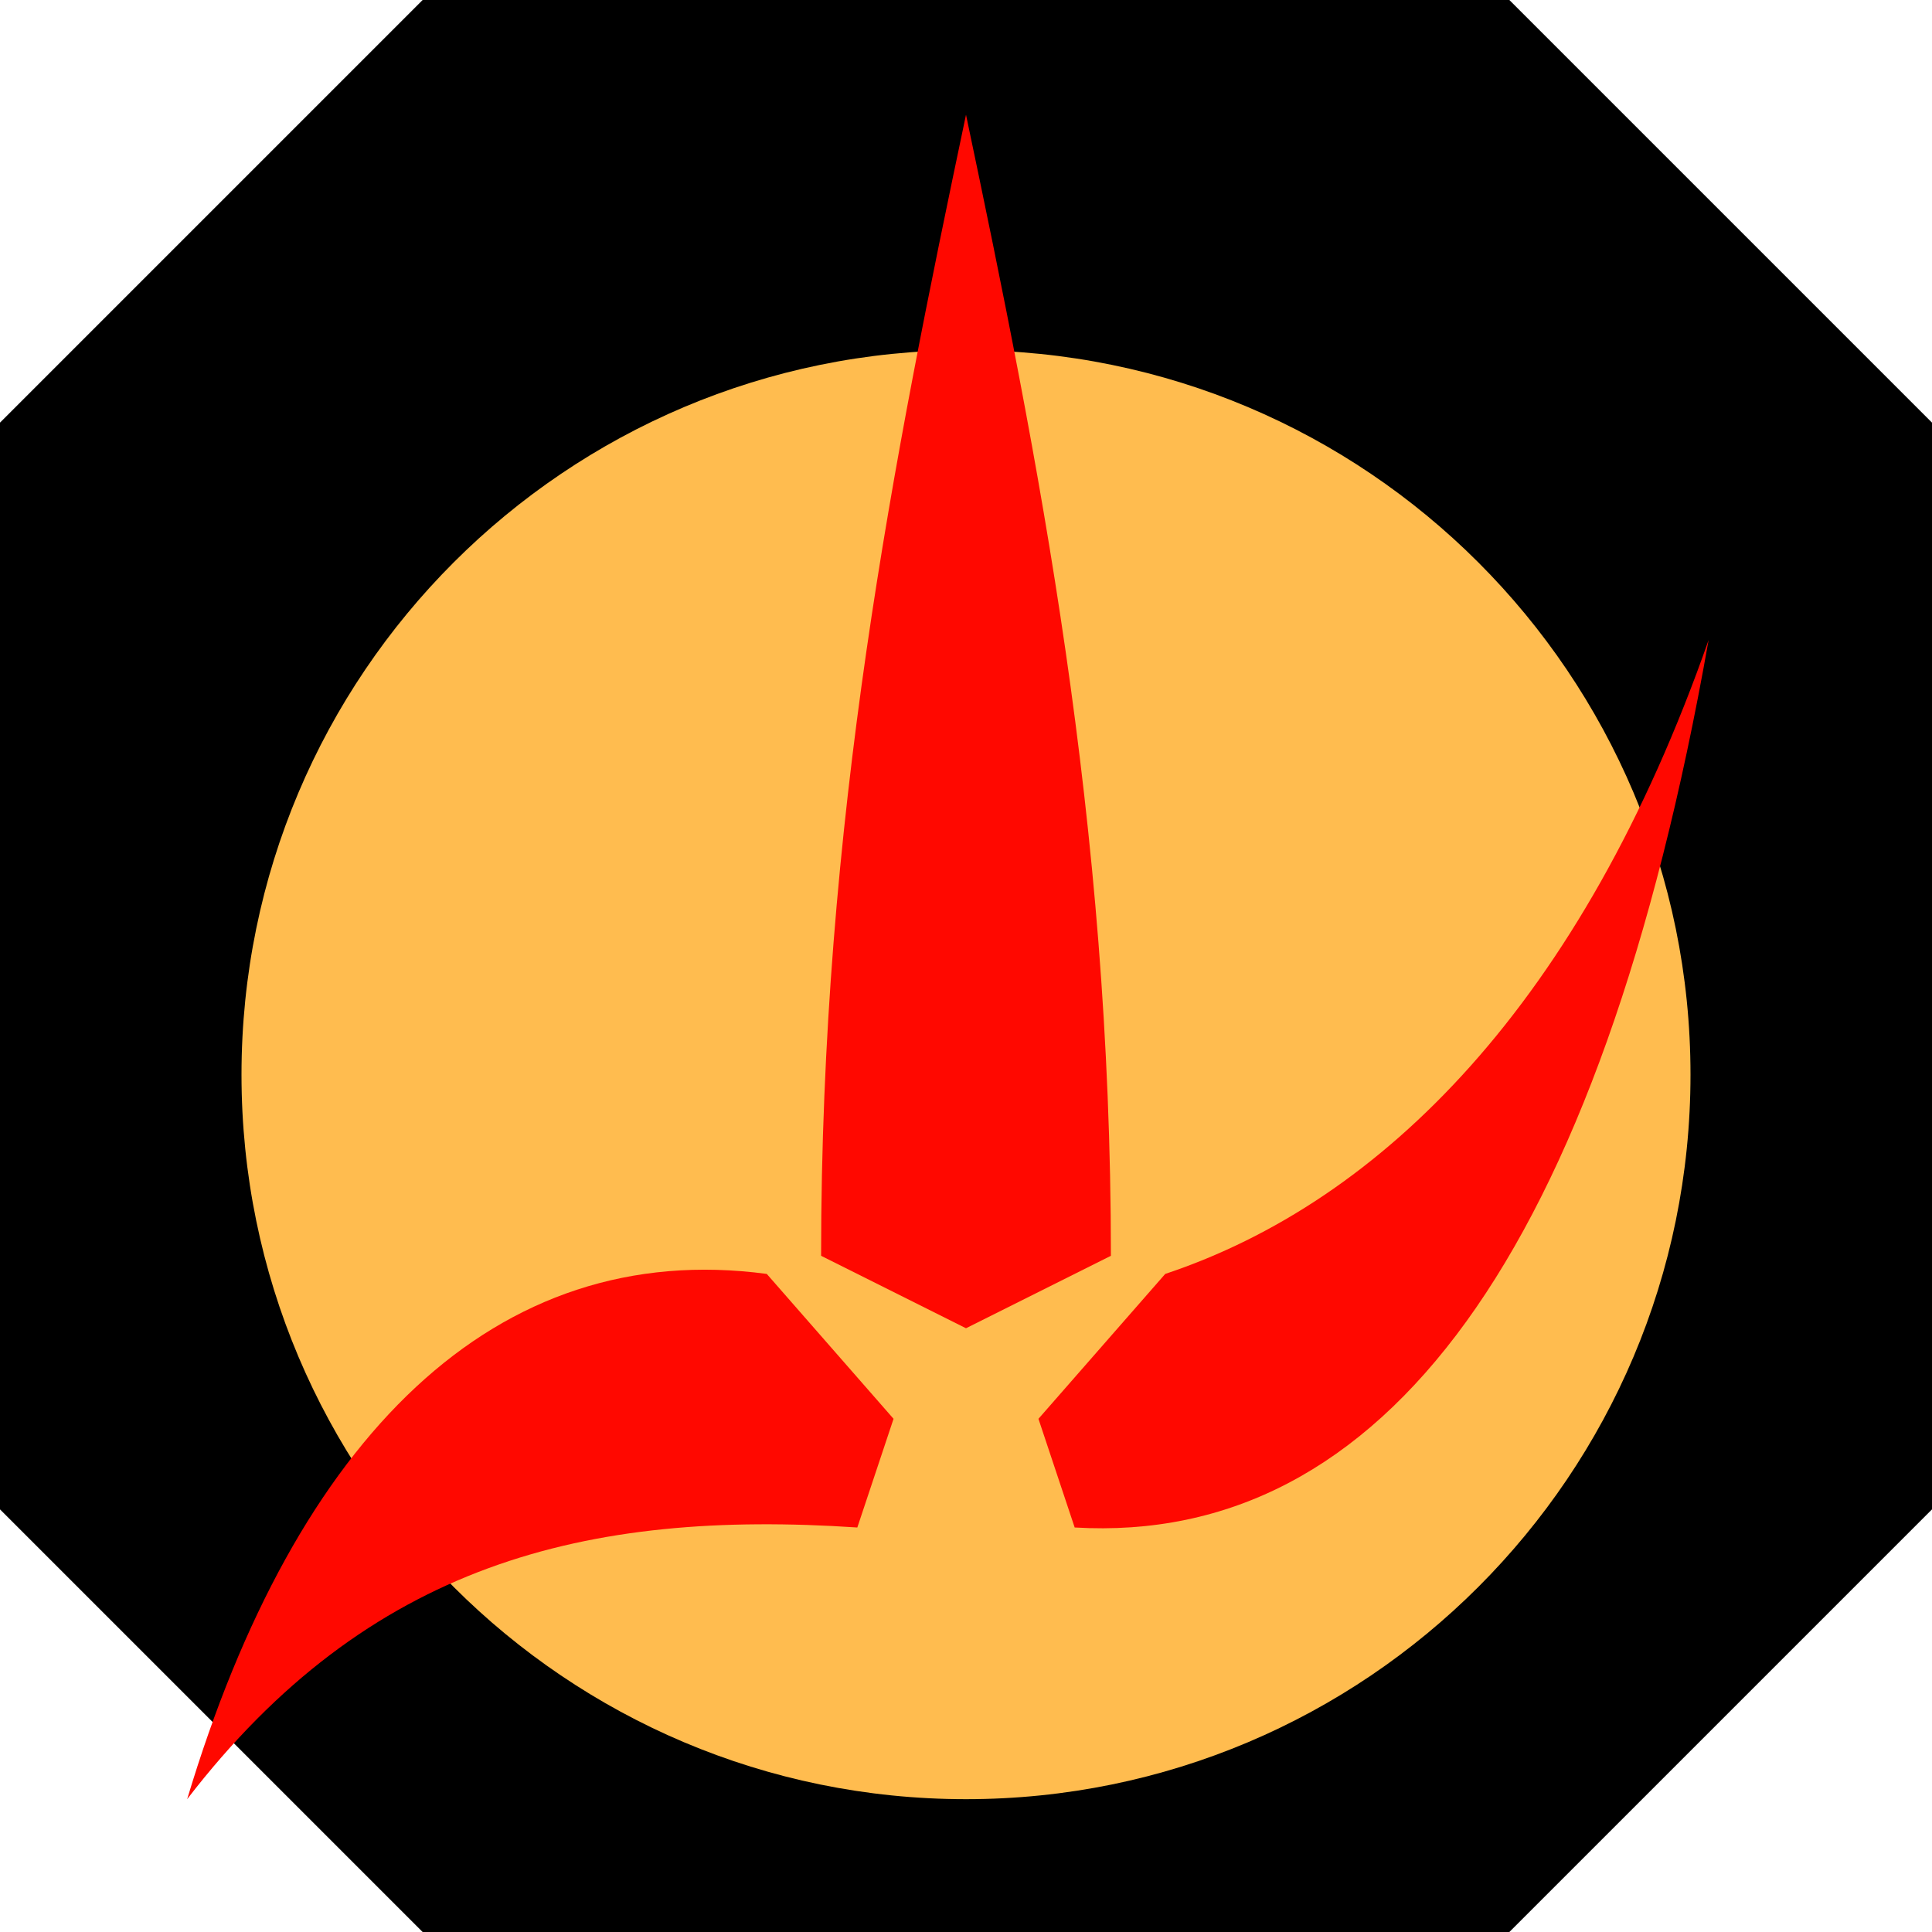
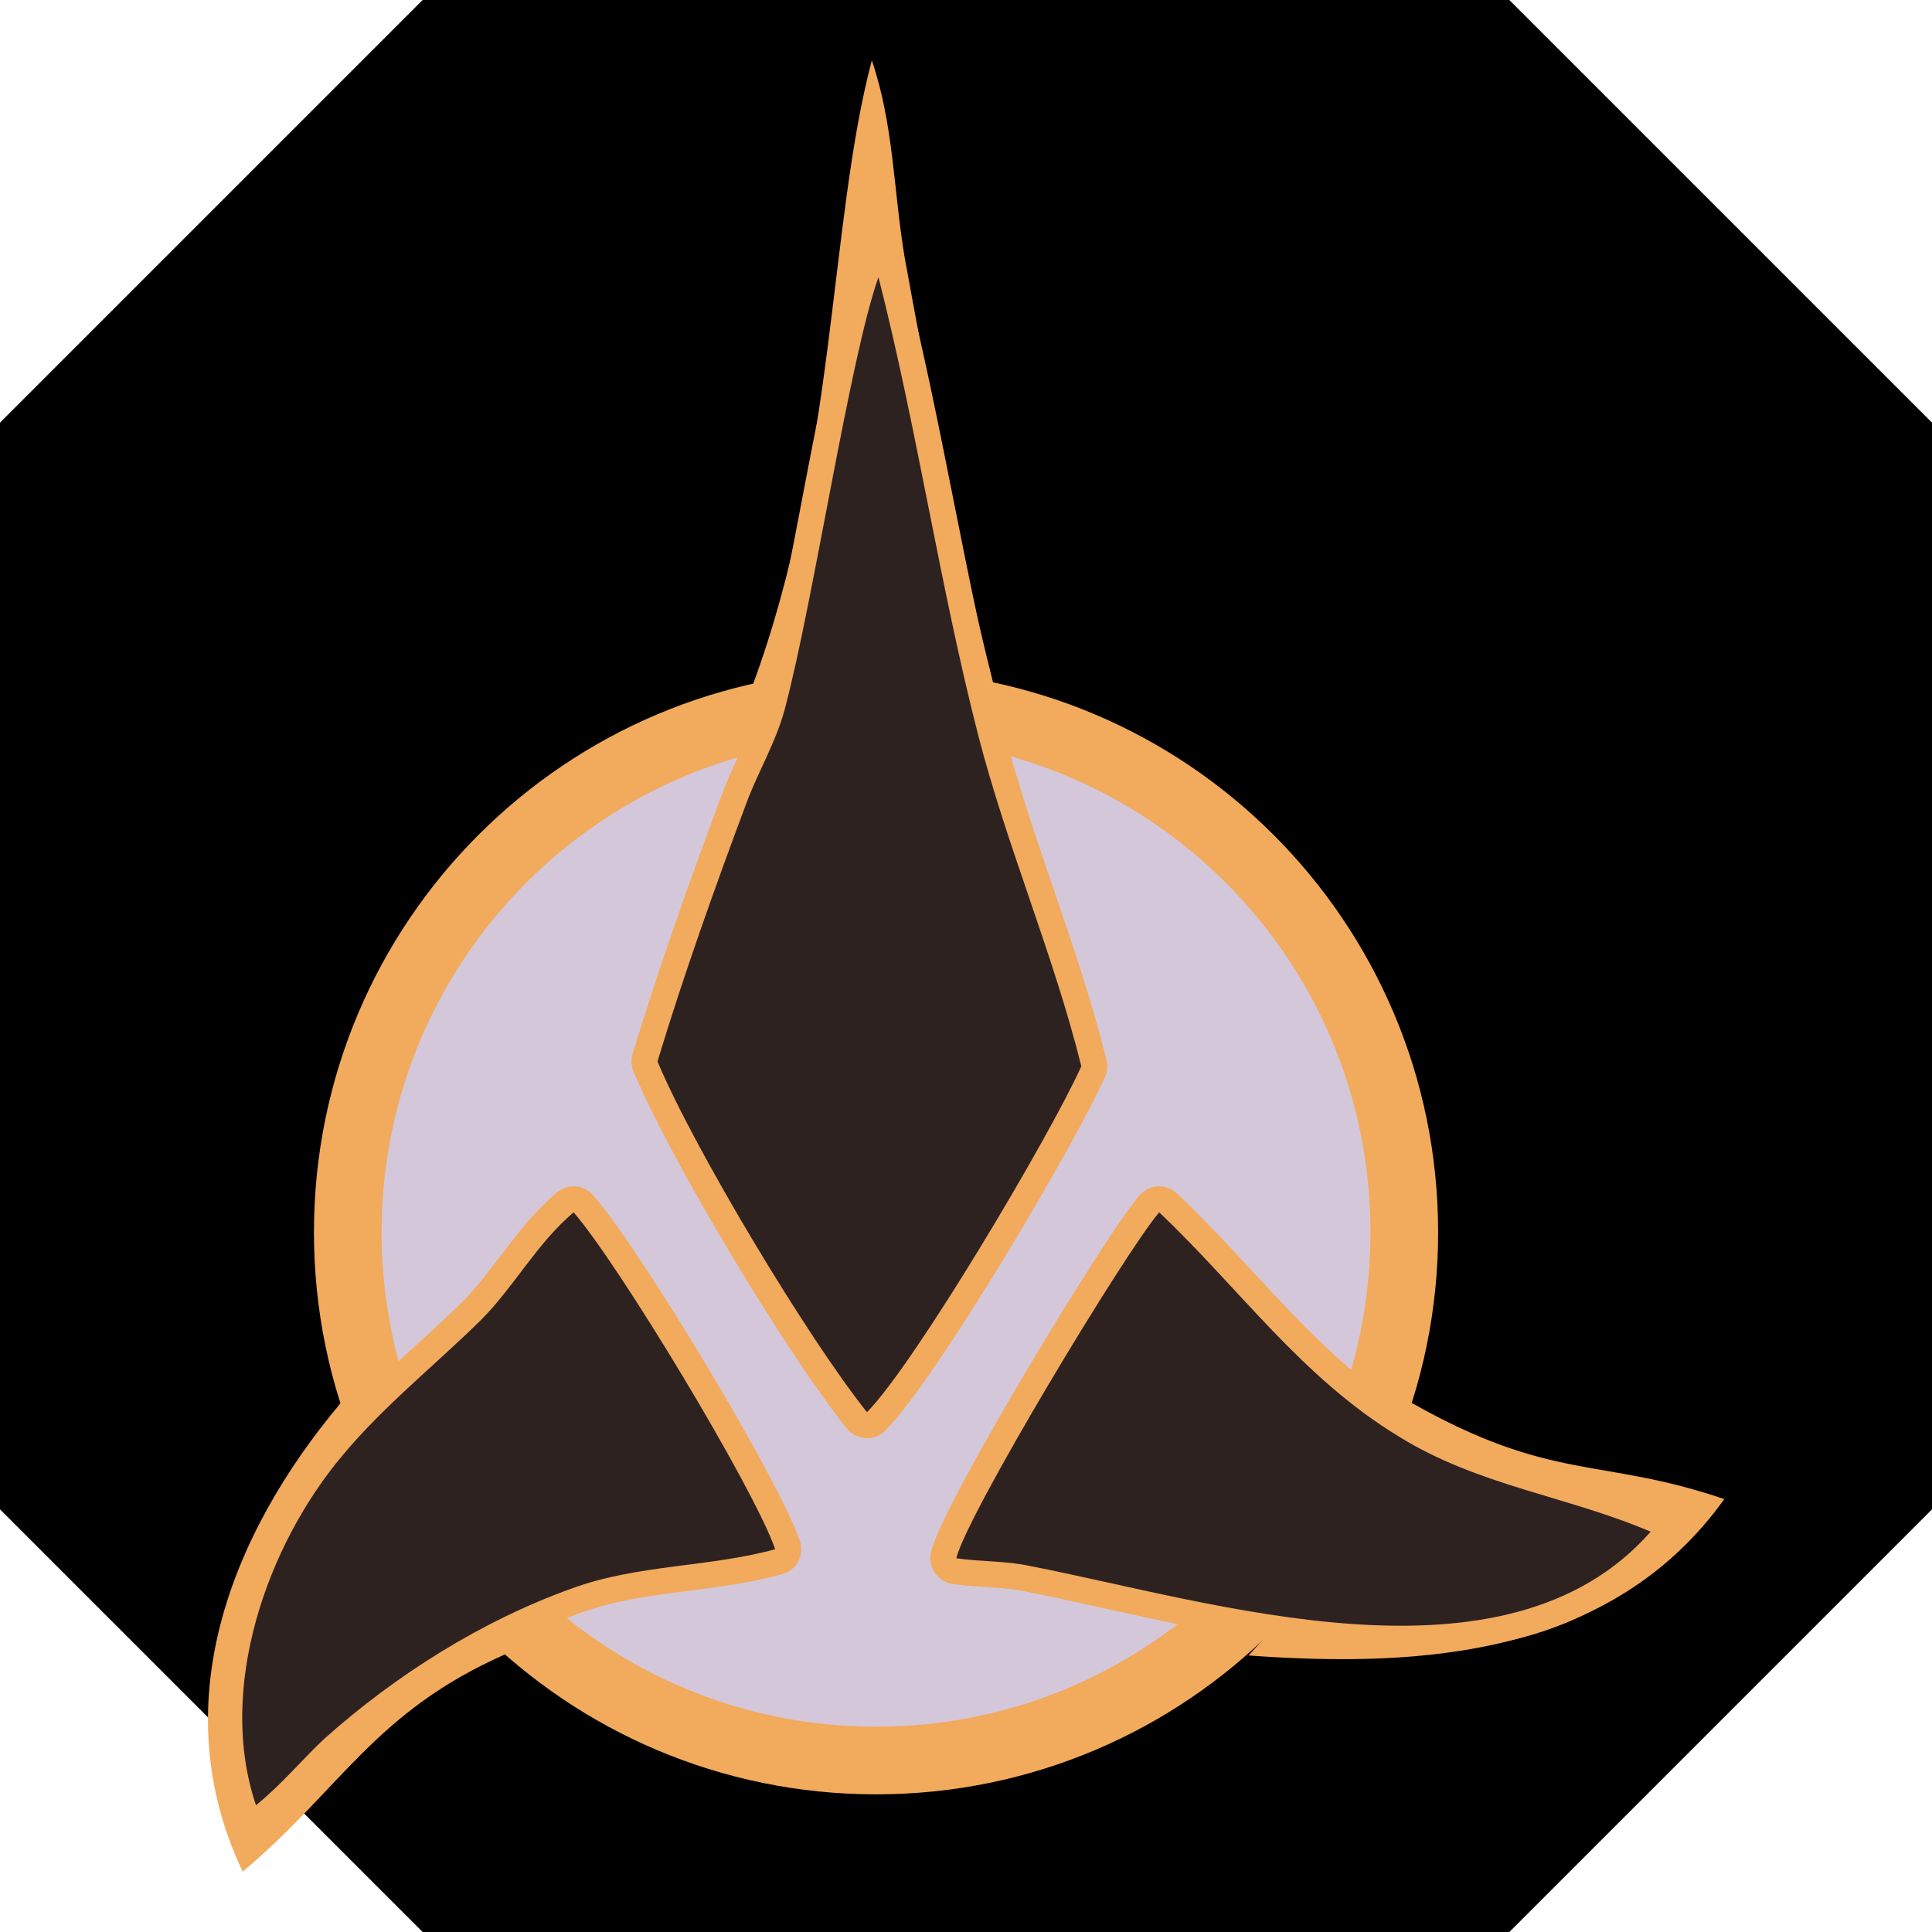
<svg xmlns="http://www.w3.org/2000/svg" viewBox="0 0 32 32" width="32" height="32">
  <path d="M7.0 0.0L25.0 0.0L32.0 7.0L32.0 25.0L25.0 32.0L7.0 32.0L0.0 25.0L0.0 7.0Z" fill="#000" />
-   <g transform="translate(16.0 16.0) scale(0.3)">
-     <circle cx="0" cy="6" r="40" fill="#ffbc4f" />
-     <path d="M-8 16C-8 -8 -4 -28 0 -47C4 -28 8 -8 8 16L0 20Z" fill="#ff0800" />
-     <path d="M-11 17C-26 15 -37 26 -43 46C-33 33 -21 30 -6 31L-4 25Z" fill="#ff0800" />
-     <path d="M6 31C23 32 35 16 41 -18C34 2 23 13 11 17L4 25Z" fill="#ff0800" />
-   </g>
+   <circle cx="14.51" cy="20.41" r="9.31" fill="#f2aa5c" />
+   <path d="M12.47 11.34C13.83 11.12 15.09 11.12 16.45 11.31C15.86 8.97 15.41 6.61 14.98 4.24C14.80 3.15 14.80 2.05 14.44 1.00C13.73 3.67 13.85 7.60 12.47 11.34ZM23.37 23.23C22.74 24.87 21.86 26.14 20.68 27.42C23.58 27.63 26.70 27.42 28.56 24.83C26.51 24.13 25.72 24.56 23.37 23.23ZM4.02 31.00C5.64 29.64 6.21 28.35 8.37 27.40C7.16 26.15 6.27 24.86 5.65 23.23C3.80 25.43 2.71 28.25 4.02 31.00Z" fill="#f2aa5c" />
+   <circle cx="14.51" cy="20.41" r="8.19" fill="#d4c7d9" />
+   <path d="M10.89 17.58C11.49 19.02 13.39 22.18 14.36 23.39C15.16 22.58 17.41 18.78 17.91 17.66C17.45 15.81 16.68 14.03 16.20 12.17C15.56 9.67 15.19 7.10 14.55 4.59C14.07 5.95 13.48 9.93 13.00 11.74C12.85 12.30 12.56 12.77 12.36 13.31C11.84 14.70 11.32 16.16 10.89 17.58ZM4.24 29.90C4.65 29.57 4.99 29.16 5.37 28.80C6.56 27.74 7.97 26.85 9.47 26.31C10.56 25.91 11.75 25.96 12.84 25.66C12.49 24.65 10.23 20.91 9.50 20.08C8.89 20.60 8.53 21.29 7.98 21.85C7.22 22.60 6.35 23.29 5.67 24.11C4.41 25.61 3.59 27.98 4.24 29.90ZM15.84 25.81C16.25 25.87 16.67 25.85 17.07 25.94C20.06 26.52 24.93 28.11 27.34 25.37C25.96 24.78 24.49 24.61 23.18 23.80C21.56 22.82 20.54 21.35 19.20 20.08C18.64 20.73 16.00 25.11 15.84 25.81Z" fill="#f2aa5c" stroke="#f2aa5c" stroke-width="0.86" stroke-linejoin="round" />
+   <path d="M10.89 17.58C11.49 19.02 13.39 22.18 14.36 23.39C15.16 22.58 17.41 18.78 17.91 17.66C17.45 15.81 16.68 14.03 16.20 12.17C15.56 9.67 15.19 7.10 14.55 4.59C14.07 5.95 13.48 9.93 13.00 11.74C12.85 12.30 12.56 12.77 12.36 13.31C11.84 14.70 11.32 16.16 10.89 17.58ZM4.24 29.90C4.65 29.57 4.99 29.16 5.37 28.80C6.56 27.74 7.97 26.85 9.47 26.31C10.56 25.91 11.75 25.96 12.84 25.66C12.49 24.65 10.23 20.91 9.50 20.08C8.89 20.60 8.53 21.29 7.98 21.85C7.22 22.60 6.35 23.29 5.67 24.11C4.41 25.61 3.59 27.98 4.24 29.90ZM15.84 25.81C16.25 25.87 16.67 25.85 17.07 25.94C20.06 26.52 24.93 28.11 27.34 25.37C25.96 24.78 24.49 24.61 23.18 23.80C21.56 22.82 20.54 21.35 19.20 20.08C18.64 20.73 16.00 25.11 15.84 25.81Z" fill="#2e2221" />
</svg>
